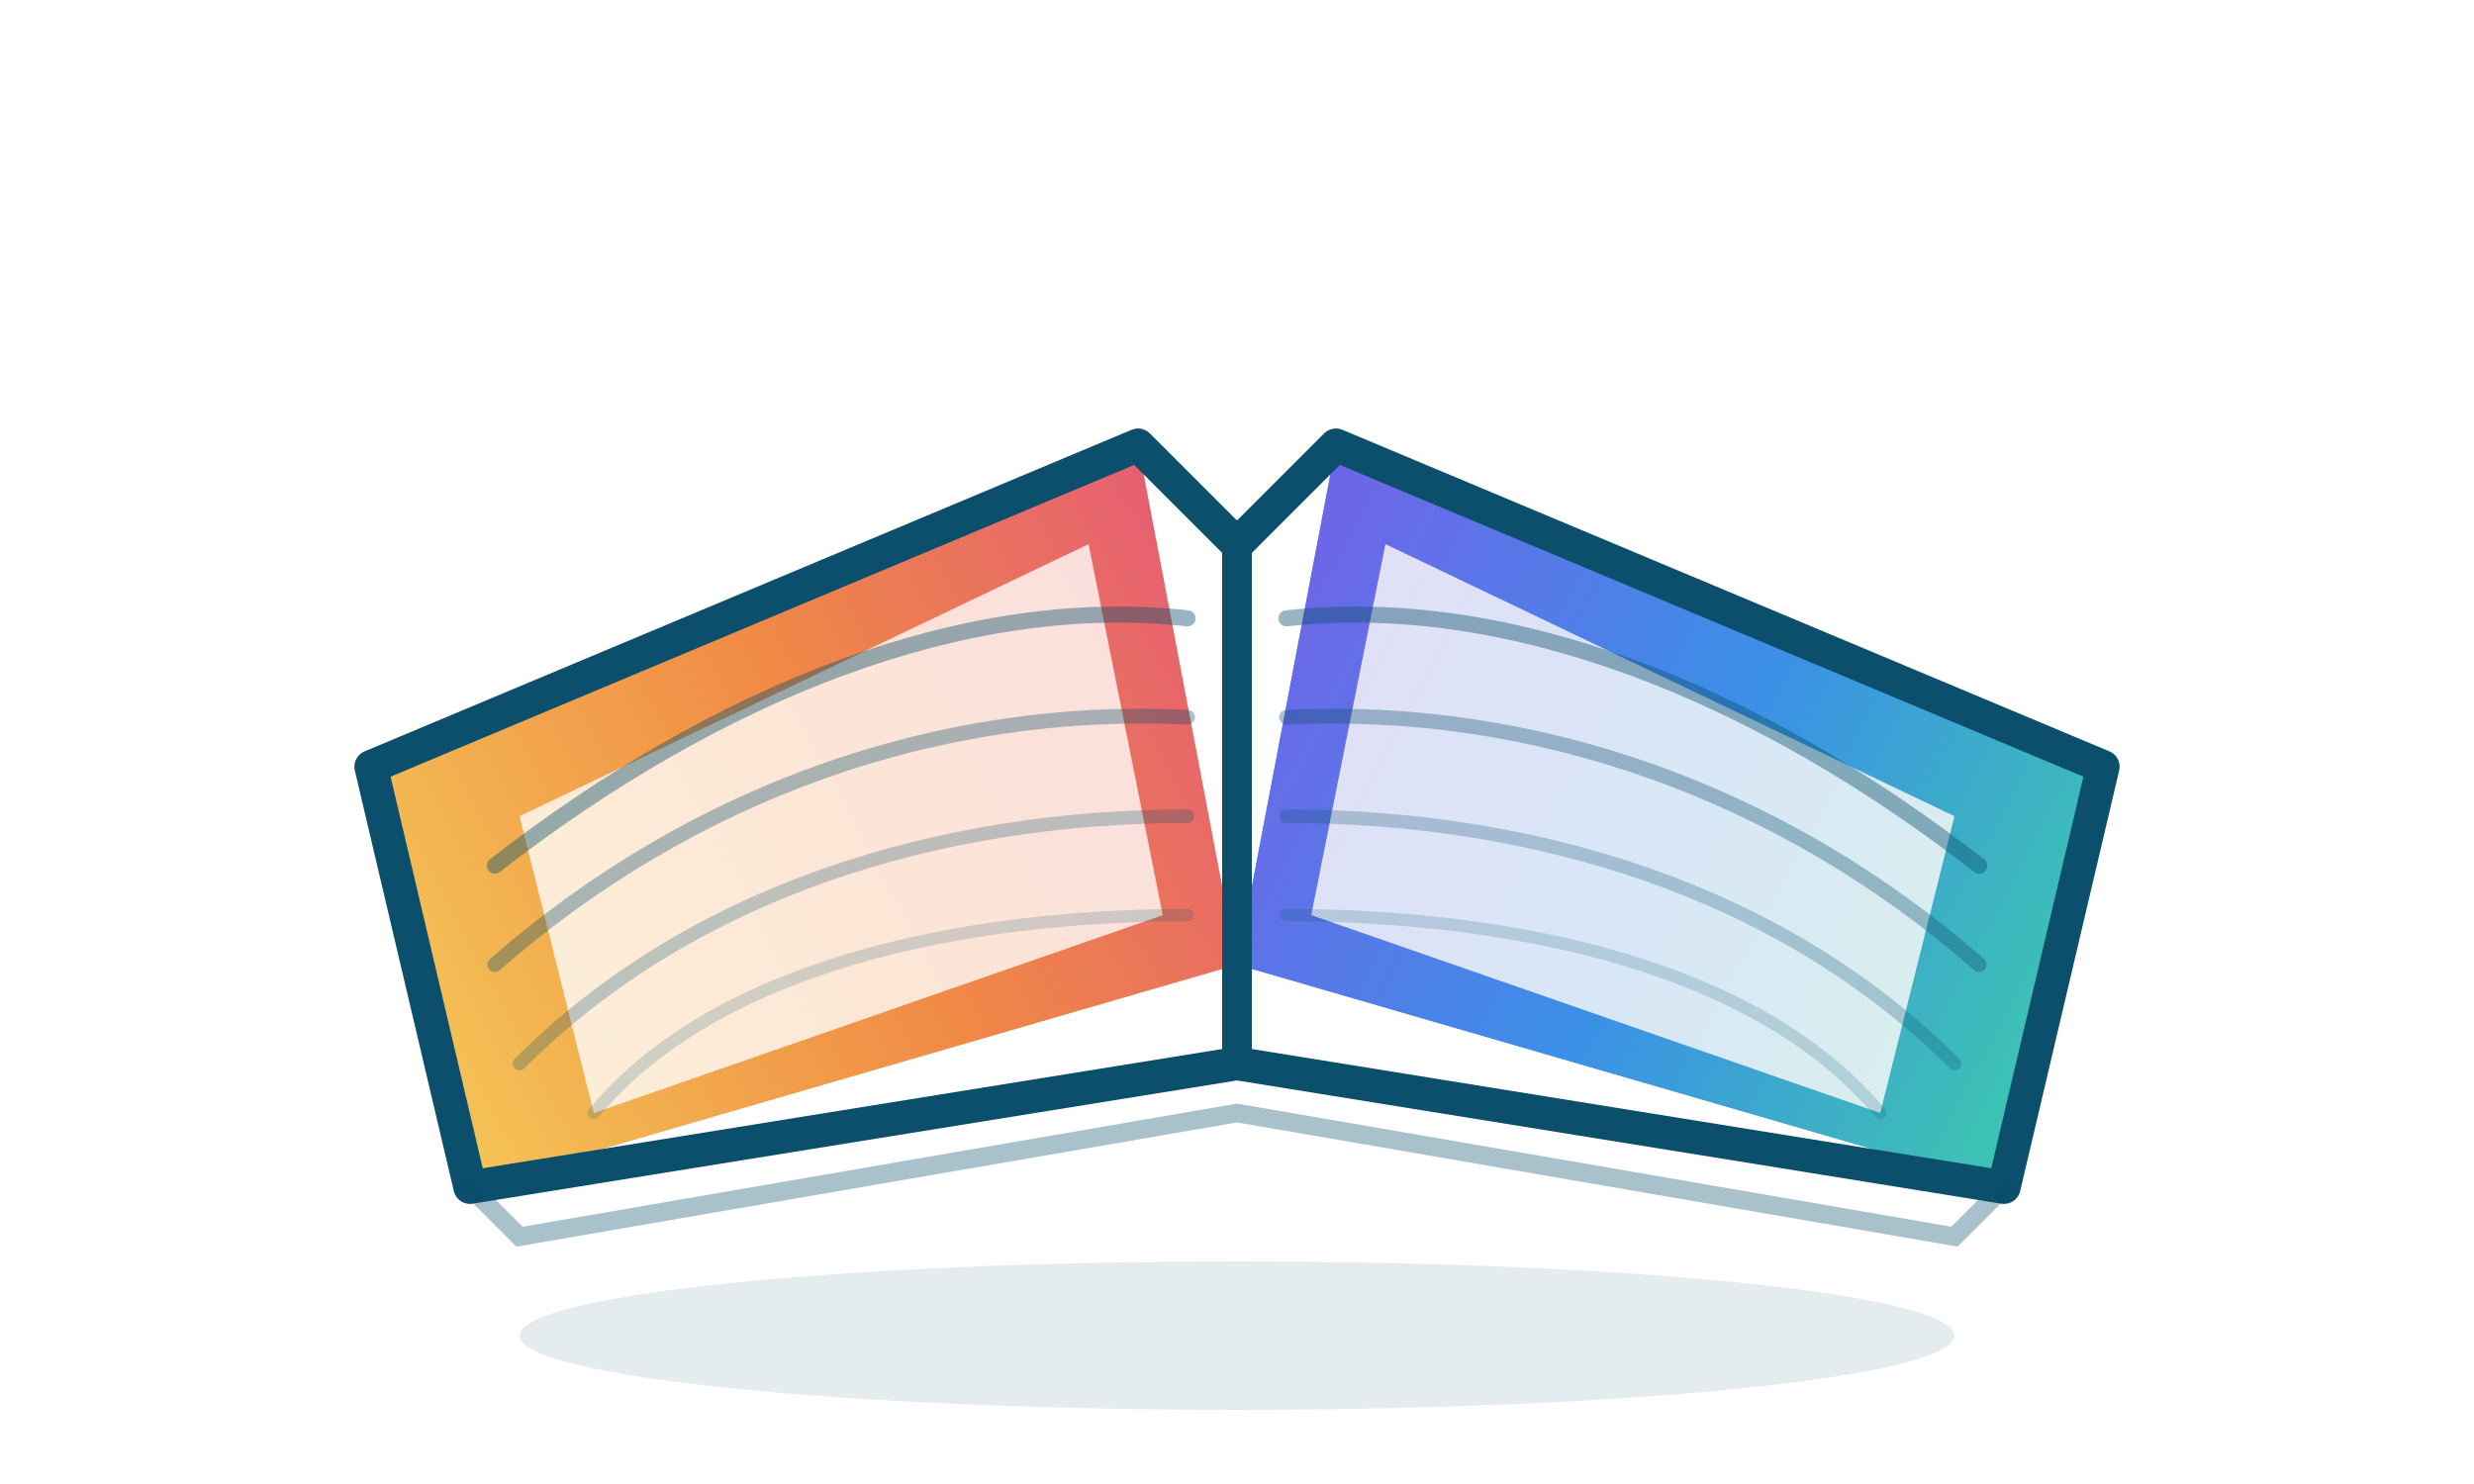
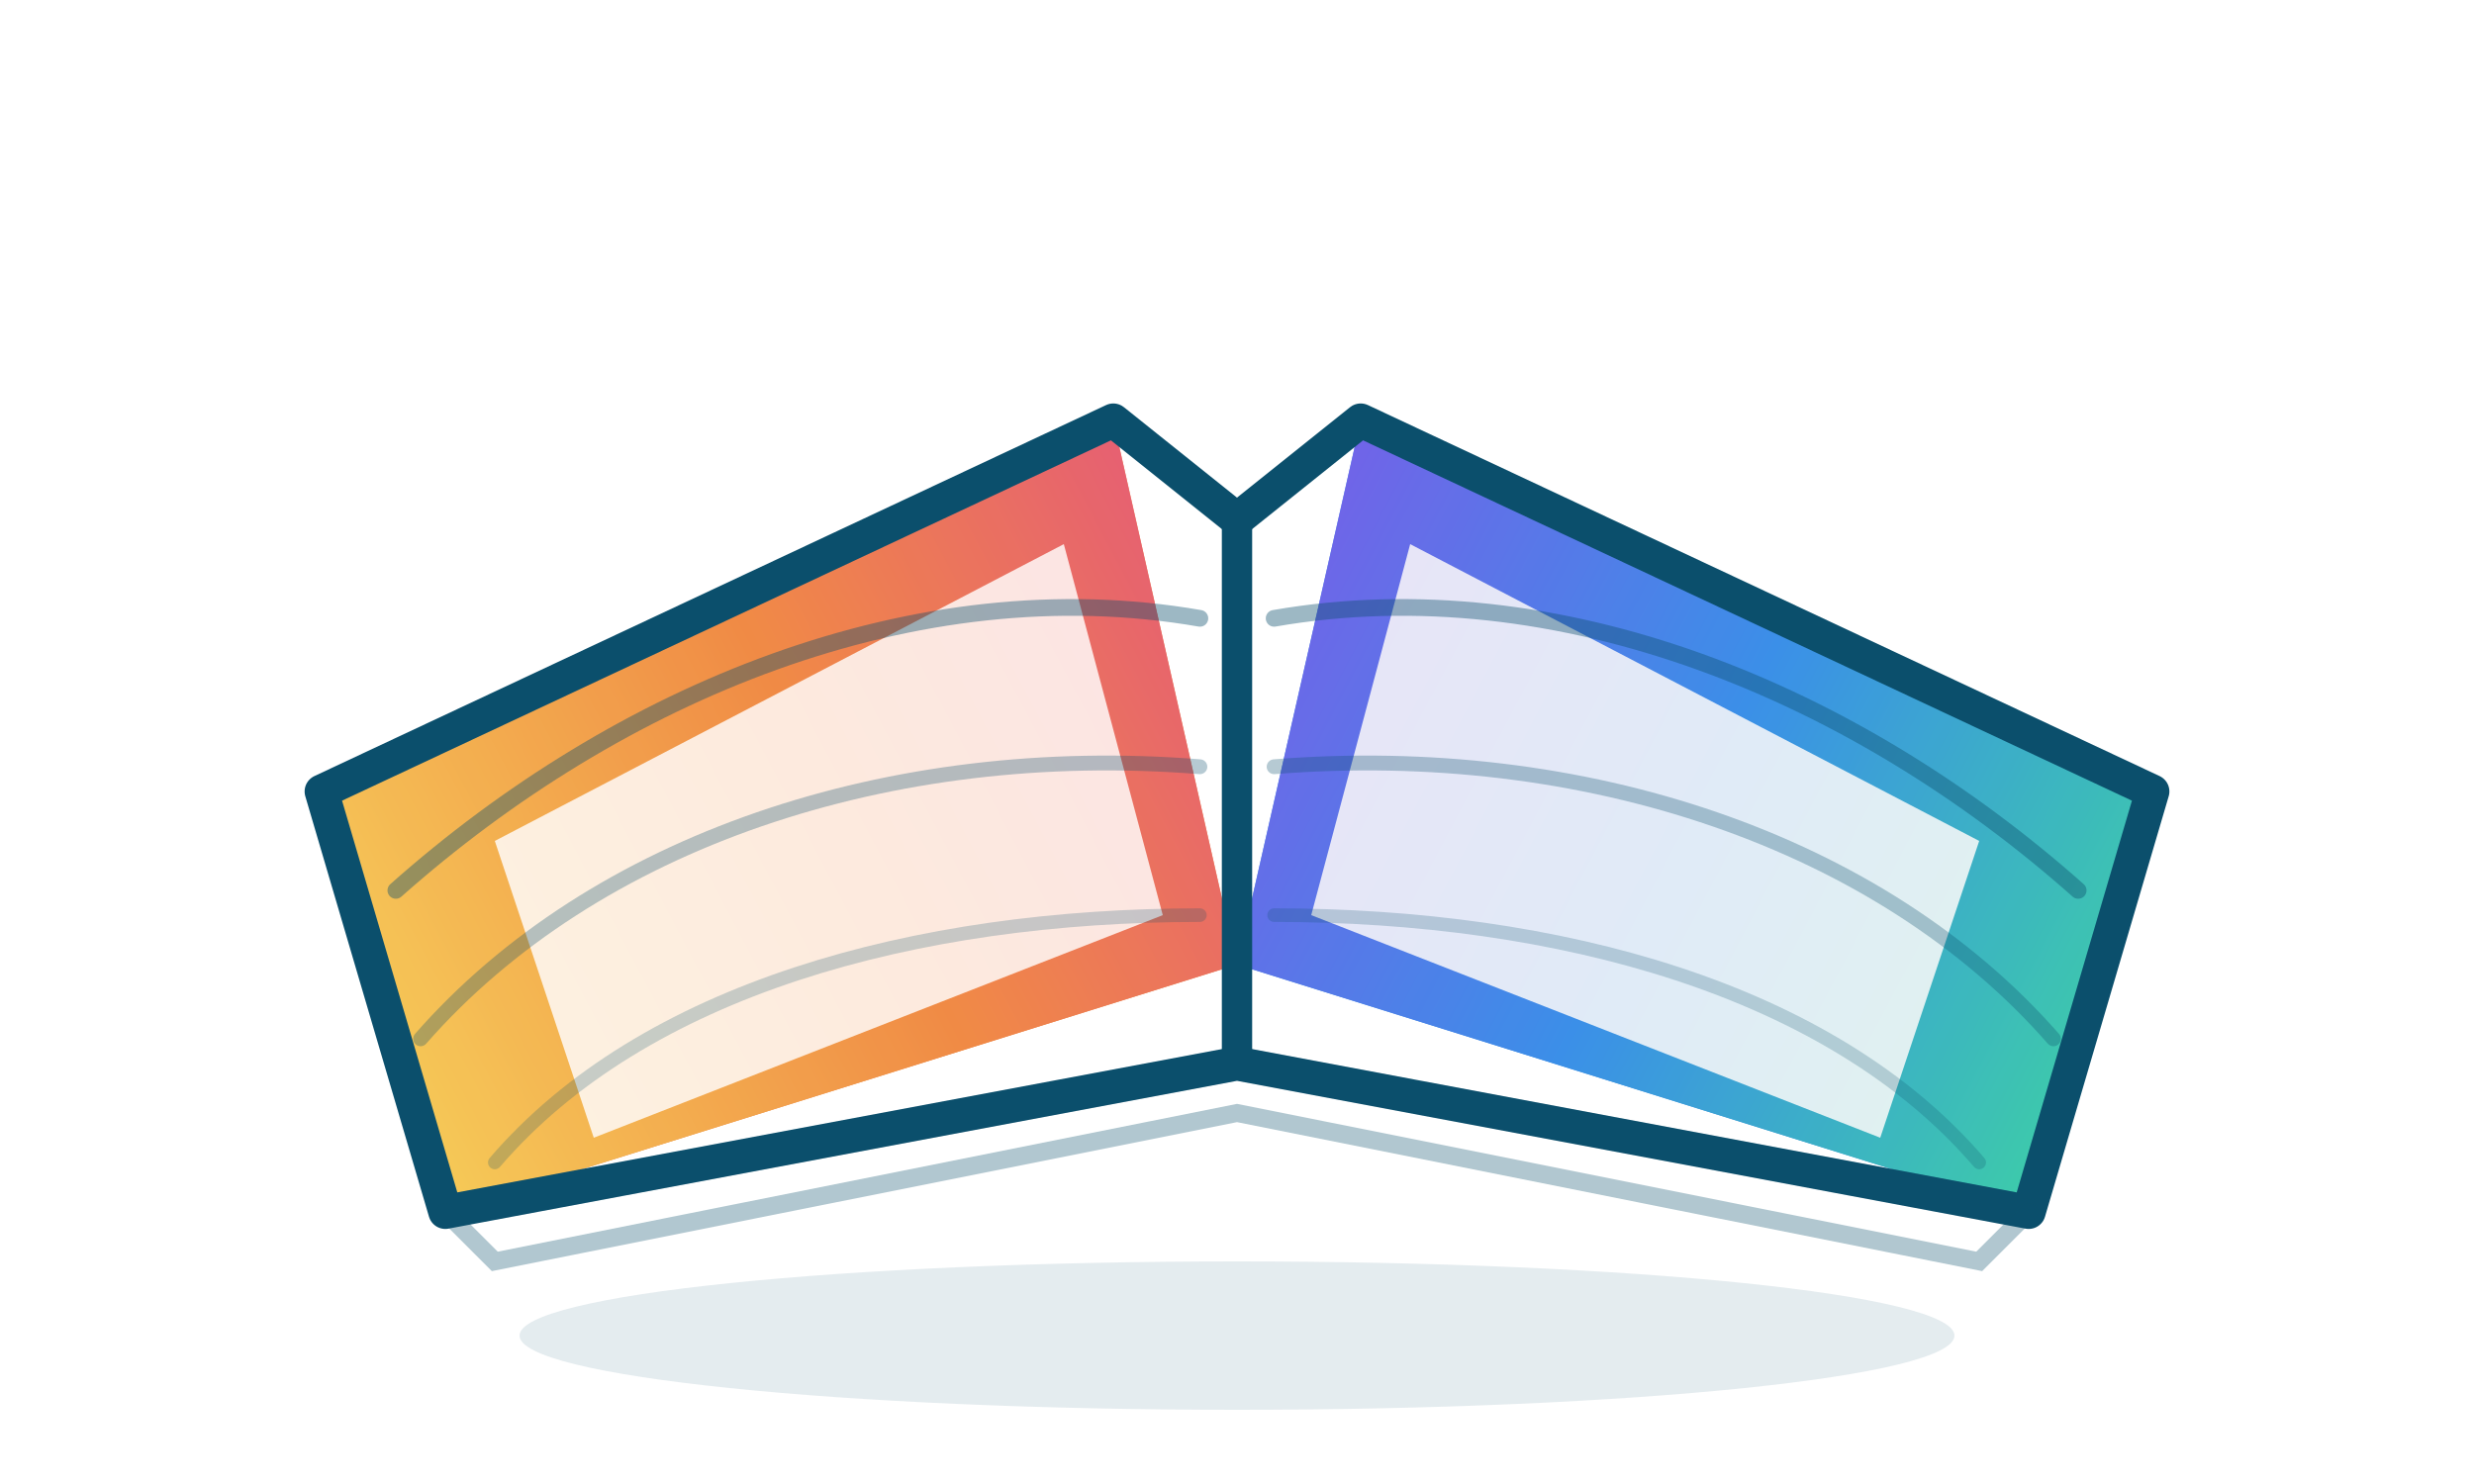
<svg xmlns="http://www.w3.org/2000/svg" class="furyu-mark" width="200" height="120" viewBox="0 0 200 120" fill="none" role="img" aria-label="Furyu — livro aberto isométrico flat">
  <defs>
    <linearGradient id="pgL" x1="24" y1="78" x2="96" y2="40" gradientUnits="userSpaceOnUse">
      <stop offset="0%" stop-color="#F6D35A" />
      <stop offset="55%" stop-color="#F08A45" />
      <stop offset="100%" stop-color="#E4577A" />
    </linearGradient>
    <linearGradient id="pgR" x1="104" y1="40" x2="176" y2="78" gradientUnits="userSpaceOnUse">
      <stop offset="0%" stop-color="#7A5CE8" />
      <stop offset="50%" stop-color="#3B8FE8" />
      <stop offset="100%" stop-color="#3DD4A0" />
    </linearGradient>
  </defs>
  <ellipse cx="100" cy="108" rx="58" ry="6" fill="#0B4F6C" opacity="0.11" />
-   <path fill="#F08A45" d="M30 62 L92 36 L100 78 L38 96 Z" />
-   <path fill="url(#pgL)" opacity="0.88" d="M30 62 L92 36 L100 78 L38 96 Z" />
-   <path fill="#3B8FE8" d="M108 36 L170 62 L162 96 L100 78 Z" />
-   <path fill="url(#pgR)" opacity="0.88" d="M108 36 L170 62 L162 96 L100 78 Z" />
-   <path fill="#FFFCFA" opacity="0.8" d="M42 66 L88 44 L94 74 L48 90 Z" />
-   <path fill="#FFFCFA" opacity="0.8" d="M112 44 L158 66 L152 90 L106 74 Z" />
-   <path fill="none" stroke="#0B4F6C" stroke-width="2.7" stroke-linecap="round" stroke-linejoin="round" d="M30 62            L92 36            L100 44            L108 36            L170 62            L162 96            L100 86            L38 96            Z" />
-   <path fill="none" stroke="#0B4F6C" stroke-width="2.4" stroke-linecap="round" d="M100 44 L100 86" />
-   <path fill="none" stroke="#0B4F6C" stroke-opacity="0.35" stroke-width="1.5" stroke-linecap="round" d="M38 96 L42 100 L100 90 L158 100 L162 96" />
-   <path fill="none" stroke="#0B4F6C" stroke-opacity="0.42" stroke-width="1.3" stroke-linecap="round" d="M96 50 C78 48, 58 56, 40 70" />
-   <path fill="none" stroke="#0B4F6C" stroke-opacity="0.34" stroke-width="1.2" stroke-linecap="round" d="M96 58 C76 57, 56 64, 40 78" />
-   <path fill="none" stroke="#0B4F6C" stroke-opacity="0.26" stroke-width="1.1" stroke-linecap="round" d="M96 66 C76 66, 56 72, 42 86" />
-   <path fill="none" stroke="#0B4F6C" stroke-opacity="0.18" stroke-width="1" stroke-linecap="round" d="M96 74 C78 74, 58 78, 48 90" />
-   <path fill="none" stroke="#0B4F6C" stroke-opacity="0.42" stroke-width="1.3" stroke-linecap="round" d="M104 50 C122 48, 142 56, 160 70" />
-   <path fill="none" stroke="#0B4F6C" stroke-opacity="0.34" stroke-width="1.2" stroke-linecap="round" d="M104 58 C124 57, 144 64, 160 78" />
-   <path fill="none" stroke="#0B4F6C" stroke-opacity="0.26" stroke-width="1.1" stroke-linecap="round" d="M104 66 C124 66, 144 72, 158 86" />
-   <path fill="none" stroke="#0B4F6C" stroke-opacity="0.18" stroke-width="1" stroke-linecap="round" d="M104 74 C122 74, 142 78, 152 90" />
+   <path fill="#F08A45" d="M26 64 L90 34 L100 78 L36 98 Z" />
+   <path fill="url(#pgL)" opacity="0.9" d="M26 64 L90 34 L100 78 L36 98 Z" />
+   <path fill="#3B8FE8" d="M110 34 L174 64 L164 98 L100 78 Z" />
+   <path fill="url(#pgR)" opacity="0.9" d="M110 34 L174 64 L164 98 L100 78 Z" />
+   <path fill="#FFFCFA" opacity="0.84" d="M40 68 L86 44 L94 74 L48 92 Z" />
+   <path fill="#FFFCFA" opacity="0.84" d="M114 44 L160 68 L152 92 L106 74 Z" />
+   <path fill="none" stroke="#0B4F6C" stroke-width="2.75" stroke-linecap="round" stroke-linejoin="round" d="M26 64            L90 34            L100 42            L110 34            L174 64            L164 98            L100 86            L36 98            Z" />
+   <path fill="none" stroke="#0B4F6C" stroke-width="2.45" stroke-linecap="round" d="M100 42 L100 86" />
+   <path fill="none" stroke="#0B4F6C" stroke-opacity="0.32" stroke-width="1.45" stroke-linecap="round" d="M36 98 L40 102 L100 90 L160 102 L164 98" />
+   <path fill="none" stroke="#0B4F6C" stroke-opacity="0.40" stroke-width="1.35" stroke-linecap="round" d="M97 50 C74 46, 50 56, 32 72" />
+   <path fill="none" stroke="#0B4F6C" stroke-opacity="0.30" stroke-width="1.2" stroke-linecap="round" d="M97 62 C72 60, 48 68, 34 84" />
+   <path fill="none" stroke="#0B4F6C" stroke-opacity="0.22" stroke-width="1.1" stroke-linecap="round" d="M97 74 C74 74, 52 80, 40 94" />
+   <path fill="none" stroke="#0B4F6C" stroke-opacity="0.40" stroke-width="1.35" stroke-linecap="round" d="M103 50 C126 46, 150 56, 168 72" />
+   <path fill="none" stroke="#0B4F6C" stroke-opacity="0.30" stroke-width="1.2" stroke-linecap="round" d="M103 62 C128 60, 152 68, 166 84" />
+   <path fill="none" stroke="#0B4F6C" stroke-opacity="0.22" stroke-width="1.1" stroke-linecap="round" d="M103 74 C126 74, 148 80, 160 94" />
</svg>
